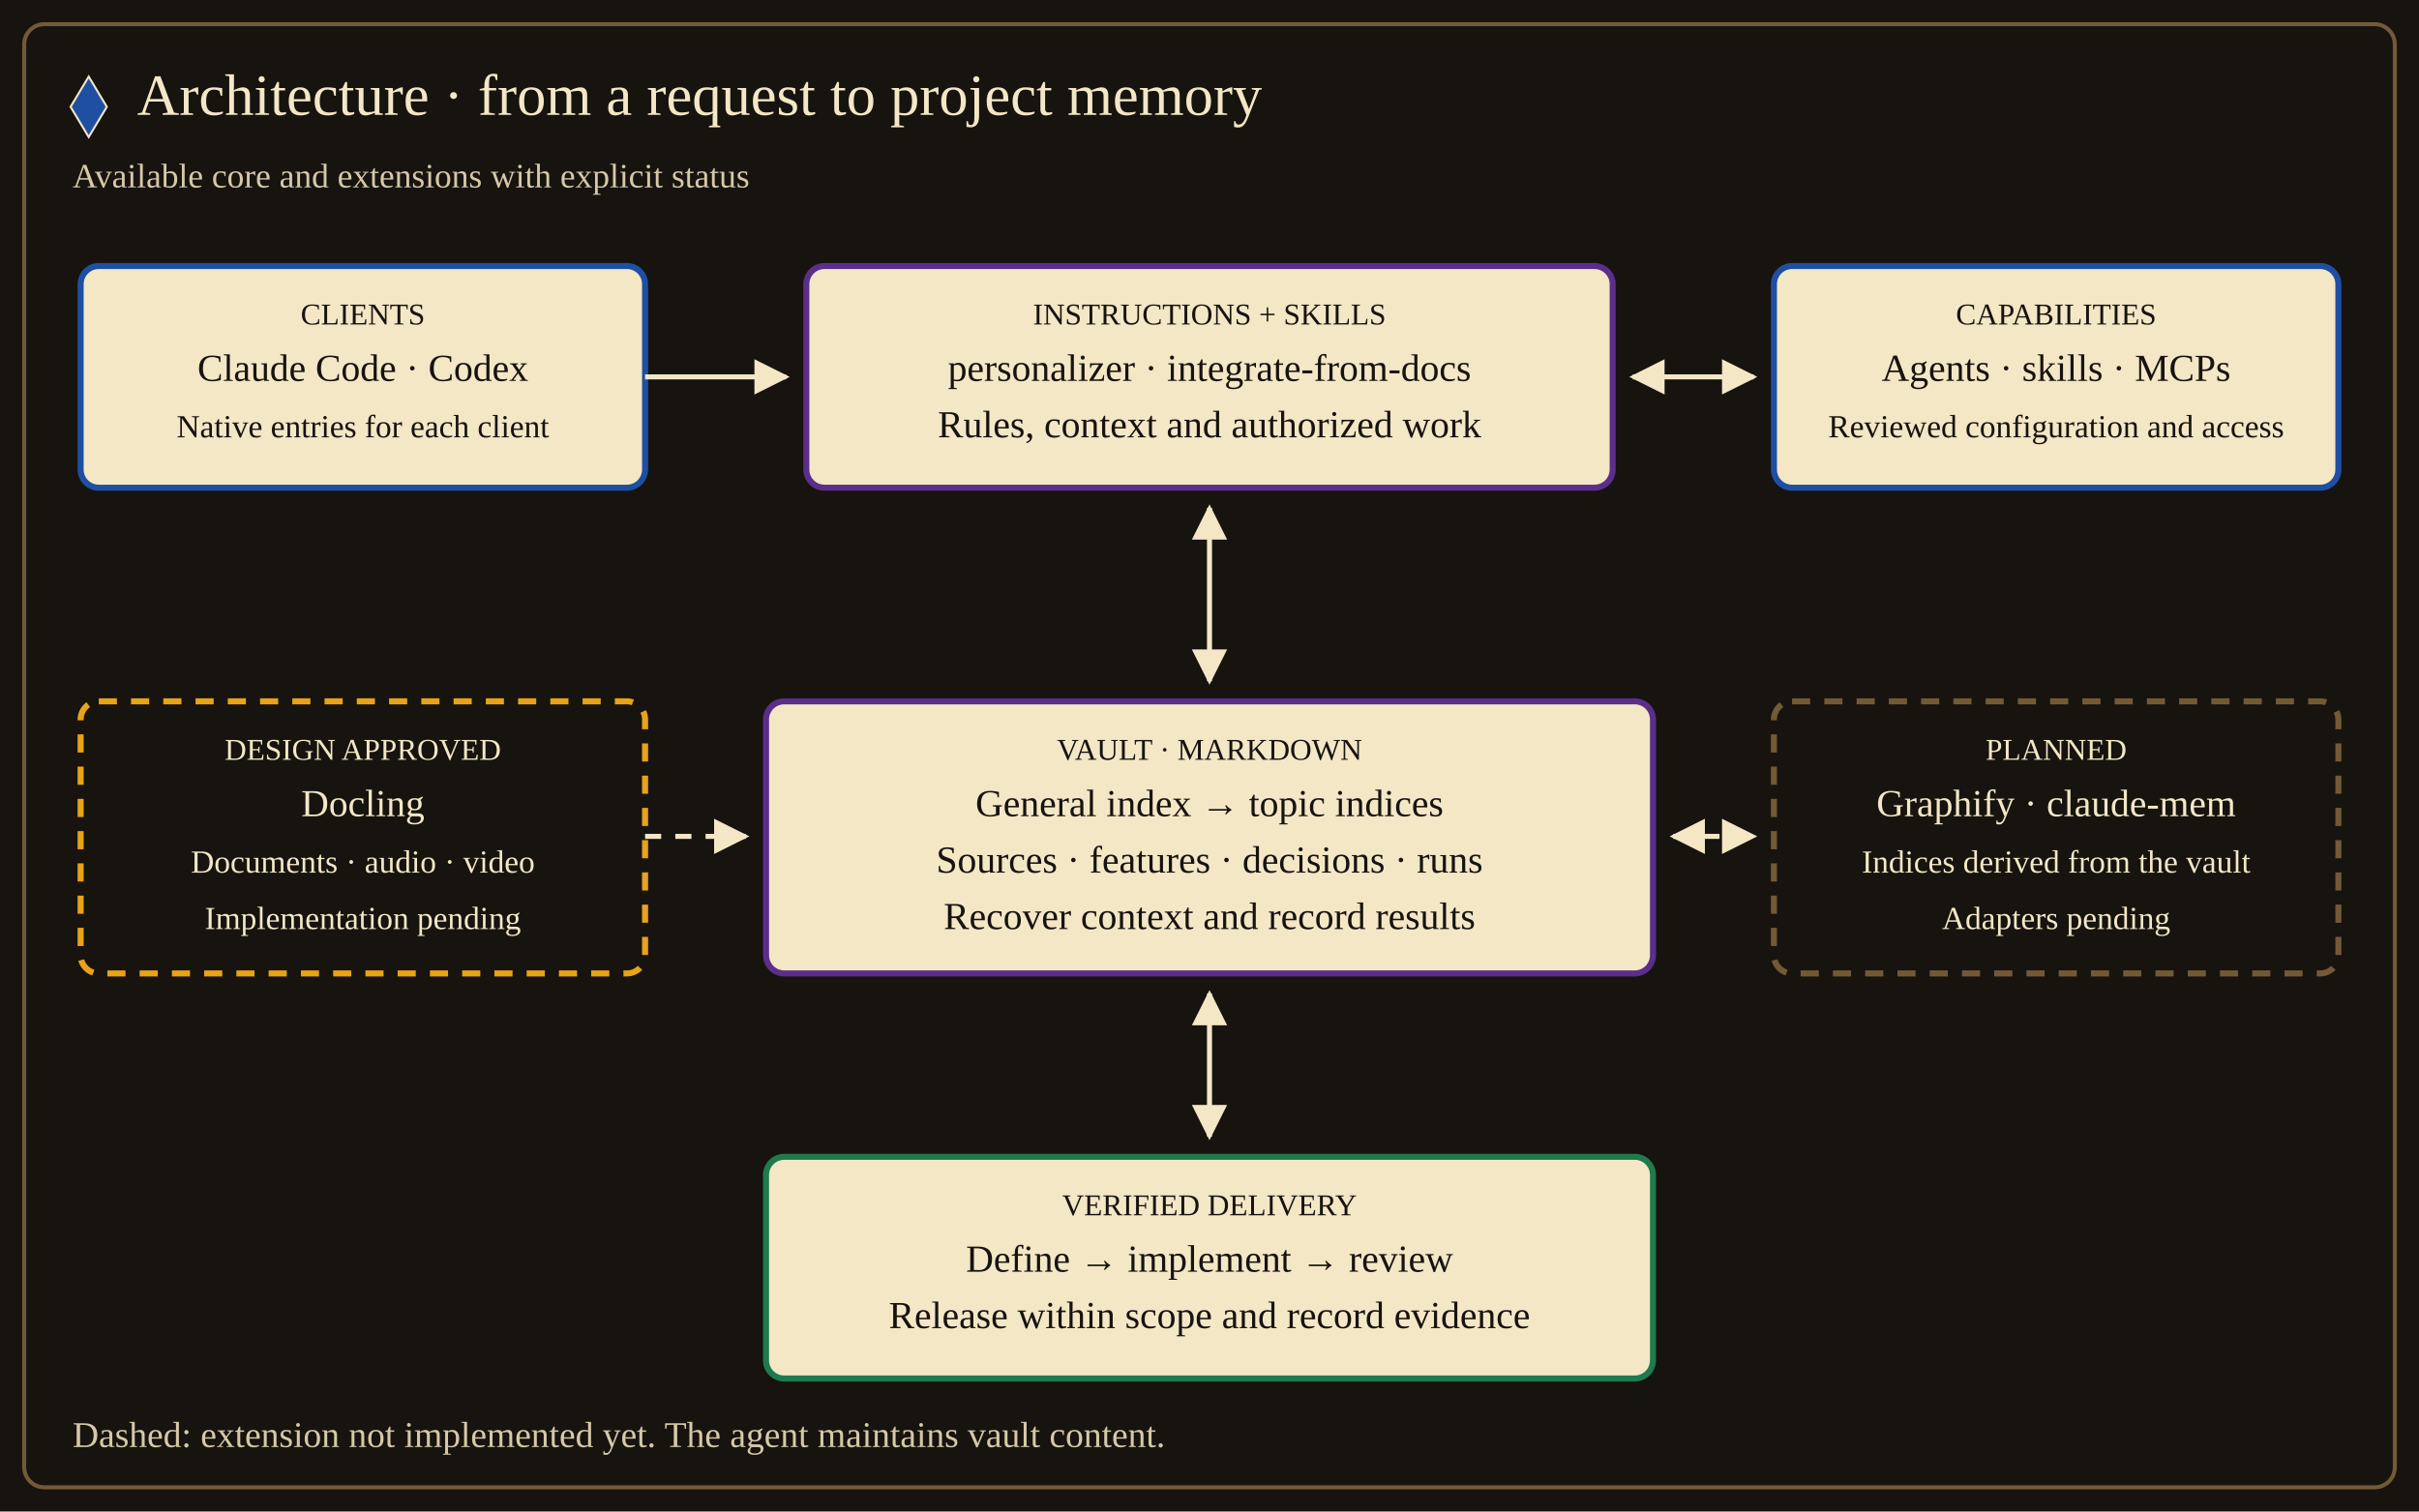
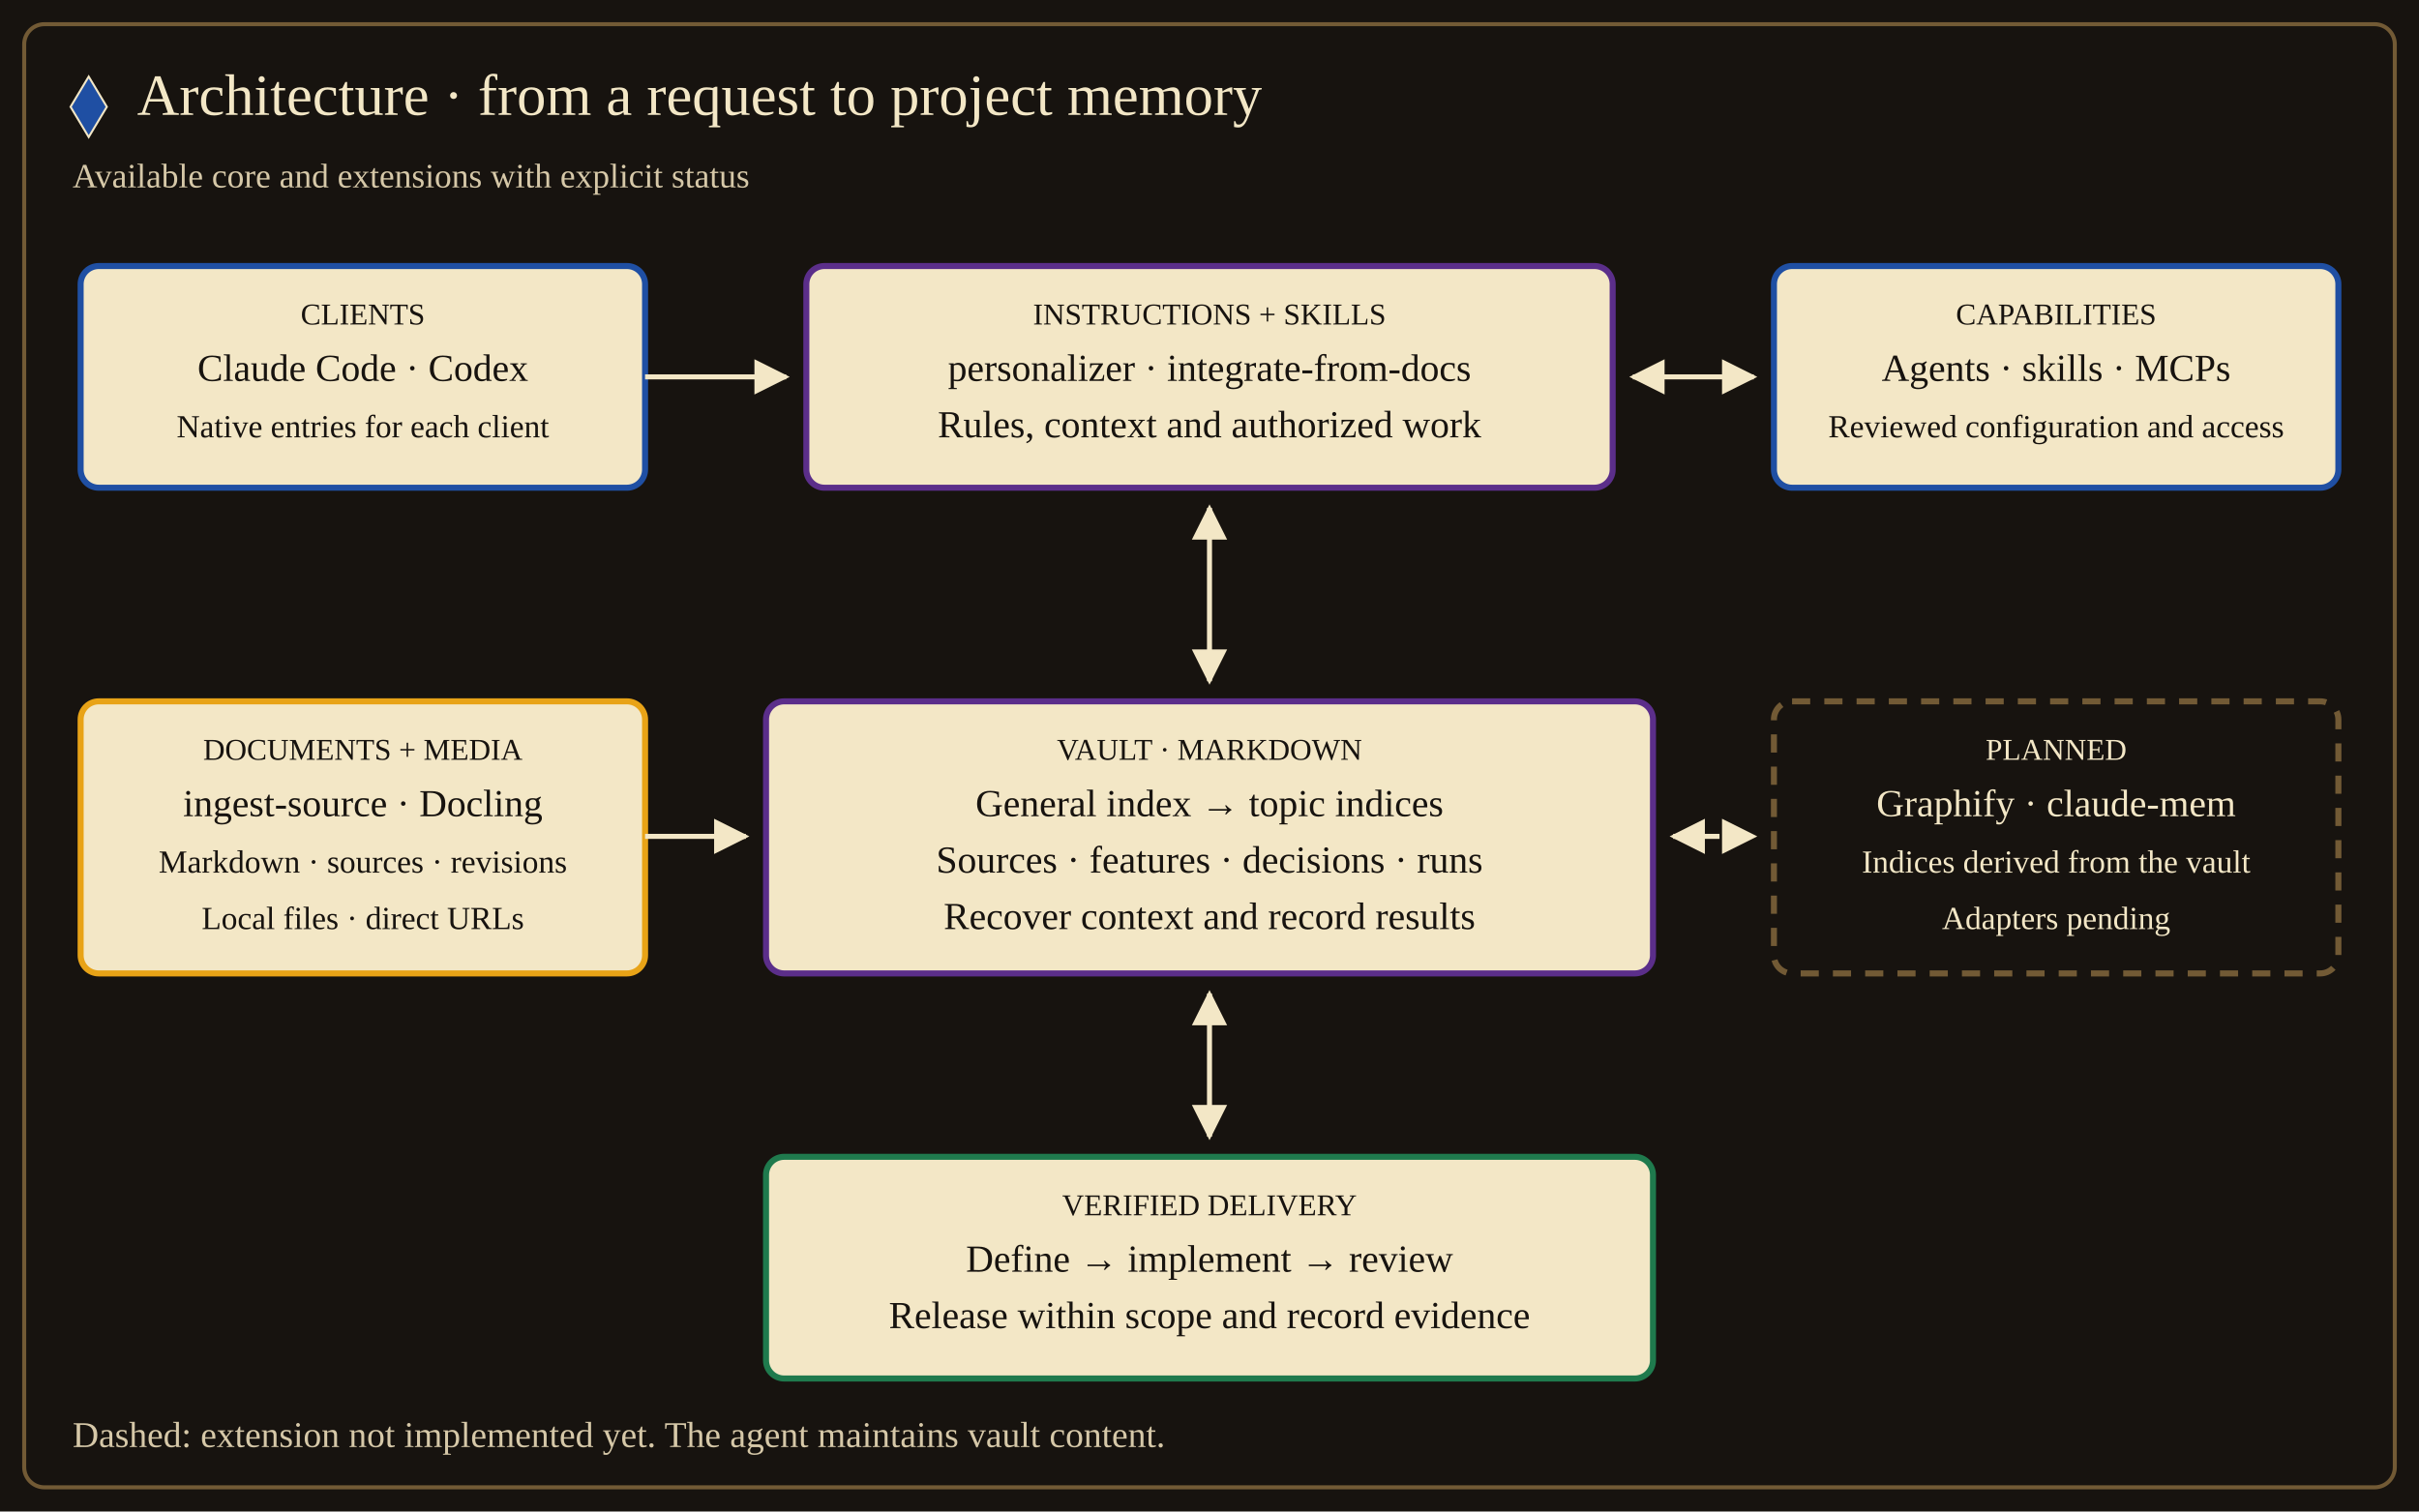
<svg xmlns="http://www.w3.org/2000/svg" viewBox="0 0 1200 750" width="1200" height="750" role="img" aria-labelledby="title desc" font-family="Georgia, 'Times New Roman', serif">
  <defs>
    <marker id="arrow" viewBox="0 0 10 10" refX="9" refY="5" markerWidth="7" markerHeight="7" orient="auto-start-reverse">
      <path d="M0 0 L10 5 L0 10 Z" fill="#F3E7C6" />
    </marker>
  </defs>
  <rect width="1200" height="750" fill="#17130f" />
  <rect x="12" y="12" width="1176" height="726" rx="10" fill="none" stroke="#725a35" stroke-width="2" />
  <path d="M35 53 L44 38 L53 53 L44 68 Z" fill="#1F4FA3" stroke="#F3E7C6" />
  <text x="68" y="57" text-anchor="start" font-size="29" fill="#F3E7C6" data-max-width="1080">Architecture · from a request to project memory</text>
  <text x="36" y="93" text-anchor="start" font-size="17" fill="#d6c8a8" data-max-width="1128">Available core and extensions with explicit status</text>
  <rect x="40" y="132" width="280" height="110" rx="9" fill="#F3E7C6" stroke="#1F4FA3" stroke-width="3" />
  <text x="180.0" y="161" text-anchor="middle" font-size="15" fill="#17130f" data-max-width="258">CLIENTS</text>
  <text x="180.0" y="189" text-anchor="middle" font-size="19" fill="#17130f" data-max-width="258">Claude Code · Codex</text>
  <text x="180.0" y="217" text-anchor="middle" font-size="16" fill="#17130f" data-max-width="258">Native entries for each client</text>
  <rect x="400" y="132" width="400" height="110" rx="9" fill="#F3E7C6" stroke="#5B2E8A" stroke-width="3" />
  <text x="600.0" y="161" text-anchor="middle" font-size="15" fill="#17130f" data-max-width="378">INSTRUCTIONS + SKILLS</text>
  <text x="600.0" y="189" text-anchor="middle" font-size="19" fill="#17130f" data-max-width="378">personalizer · integrate-from-docs</text>
  <text x="600.0" y="217" text-anchor="middle" font-size="19" fill="#17130f" data-max-width="378">Rules, context and authorized work</text>
  <rect x="880" y="132" width="280" height="110" rx="9" fill="#F3E7C6" stroke="#1F4FA3" stroke-width="3" />
  <text x="1020.0" y="161" text-anchor="middle" font-size="15" fill="#17130f" data-max-width="258">CAPABILITIES</text>
  <text x="1020.0" y="189" text-anchor="middle" font-size="19" fill="#17130f" data-max-width="258">Agents · skills · MCPs</text>
  <text x="1020.0" y="217" text-anchor="middle" font-size="16" fill="#17130f" data-max-width="258">Reviewed configuration and access</text>
-   <rect x="40" y="348" width="280" height="135" rx="9" fill="#17130f" stroke="#E8A317" stroke-width="3" stroke-dasharray="9 7" />
-   <text x="180.0" y="377" text-anchor="middle" font-size="15" fill="#F3E7C6" data-max-width="258">DESIGN APPROVED</text>
-   <text x="180.0" y="405" text-anchor="middle" font-size="19" fill="#F3E7C6" data-max-width="258">Docling</text>
-   <text x="180.0" y="433" text-anchor="middle" font-size="16" fill="#F3E7C6" data-max-width="258">Documents · audio · video</text>
-   <text x="180.0" y="461" text-anchor="middle" font-size="16" fill="#F3E7C6" data-max-width="258">Implementation pending</text>
+   <rect x="40" y="348" width="280" height="135" rx="9" fill="#F3E7C6" stroke="#E8A317" stroke-width="3" />
+   <text x="180.0" y="377" text-anchor="middle" font-size="15" fill="#17130f" data-max-width="258">DOCUMENTS + MEDIA</text>
+   <text x="180.0" y="405" text-anchor="middle" font-size="19" fill="#17130f" data-max-width="258">ingest-source · Docling</text>
+   <text x="180.0" y="433" text-anchor="middle" font-size="16" fill="#17130f" data-max-width="258">Markdown · sources · revisions</text>
+   <text x="180.0" y="461" text-anchor="middle" font-size="16" fill="#17130f" data-max-width="258">Local files · direct URLs</text>
  <rect x="380" y="348" width="440" height="135" rx="9" fill="#F3E7C6" stroke="#5B2E8A" stroke-width="3" />
  <text x="600.0" y="377" text-anchor="middle" font-size="15" fill="#17130f" data-max-width="418">VAULT · MARKDOWN</text>
  <text x="600.0" y="405" text-anchor="middle" font-size="19" fill="#17130f" data-max-width="418">General index → topic indices</text>
  <text x="600.0" y="433" text-anchor="middle" font-size="19" fill="#17130f" data-max-width="418">Sources · features · decisions · runs</text>
  <text x="600.0" y="461" text-anchor="middle" font-size="19" fill="#17130f" data-max-width="418">Recover context and record results</text>
  <rect x="880" y="348" width="280" height="135" rx="9" fill="#17130f" stroke="#725a35" stroke-width="3" stroke-dasharray="9 7" />
  <text x="1020.0" y="377" text-anchor="middle" font-size="15" fill="#F3E7C6" data-max-width="258">PLANNED</text>
  <text x="1020.0" y="405" text-anchor="middle" font-size="19" fill="#F3E7C6" data-max-width="258">Graphify · claude-mem</text>
  <text x="1020.0" y="433" text-anchor="middle" font-size="16" fill="#F3E7C6" data-max-width="258">Indices derived from the vault</text>
  <text x="1020.0" y="461" text-anchor="middle" font-size="16" fill="#F3E7C6" data-max-width="258">Adapters pending</text>
  <rect x="380" y="574" width="440" height="110" rx="9" fill="#F3E7C6" stroke="#1F7A4D" stroke-width="3" />
  <text x="600.0" y="603" text-anchor="middle" font-size="15" fill="#17130f" data-max-width="418">VERIFIED DELIVERY</text>
  <text x="600.0" y="631" text-anchor="middle" font-size="19" fill="#17130f" data-max-width="418">Define → implement → review</text>
  <text x="600.0" y="659" text-anchor="middle" font-size="19" fill="#17130f" data-max-width="418">Release within scope and record evidence</text>
  <path d="M320 187 H390" fill="none" stroke="#F3E7C6" stroke-width="2.5" marker-end="url(#arrow)" />
  <path d="M810 187 H870" fill="none" stroke="#F3E7C6" stroke-width="2.5" marker-end="url(#arrow)" marker-start="url(#arrow)" />
  <path d="M600 252 V338" fill="none" stroke="#F3E7C6" stroke-width="2.5" marker-end="url(#arrow)" marker-start="url(#arrow)" />
-   <path d="M320 415 H370" fill="none" stroke="#F3E7C6" stroke-width="2.5" marker-end="url(#arrow)" stroke-dasharray="8 7" />
+   <path d="M320 415 H370" fill="none" stroke="#F3E7C6" stroke-width="2.5" marker-end="url(#arrow)" />
  <path d="M830 415 H870" fill="none" stroke="#F3E7C6" stroke-width="2.5" marker-end="url(#arrow)" stroke-dasharray="8 7" marker-start="url(#arrow)" />
  <path d="M600 493 V564" fill="none" stroke="#F3E7C6" stroke-width="2.5" marker-end="url(#arrow)" marker-start="url(#arrow)" />
  <text x="36" y="718" text-anchor="start" font-size="18" fill="#d6c8a8" data-max-width="1128">Dashed: extension not implemented yet. The agent maintains vault content.</text>
</svg>
